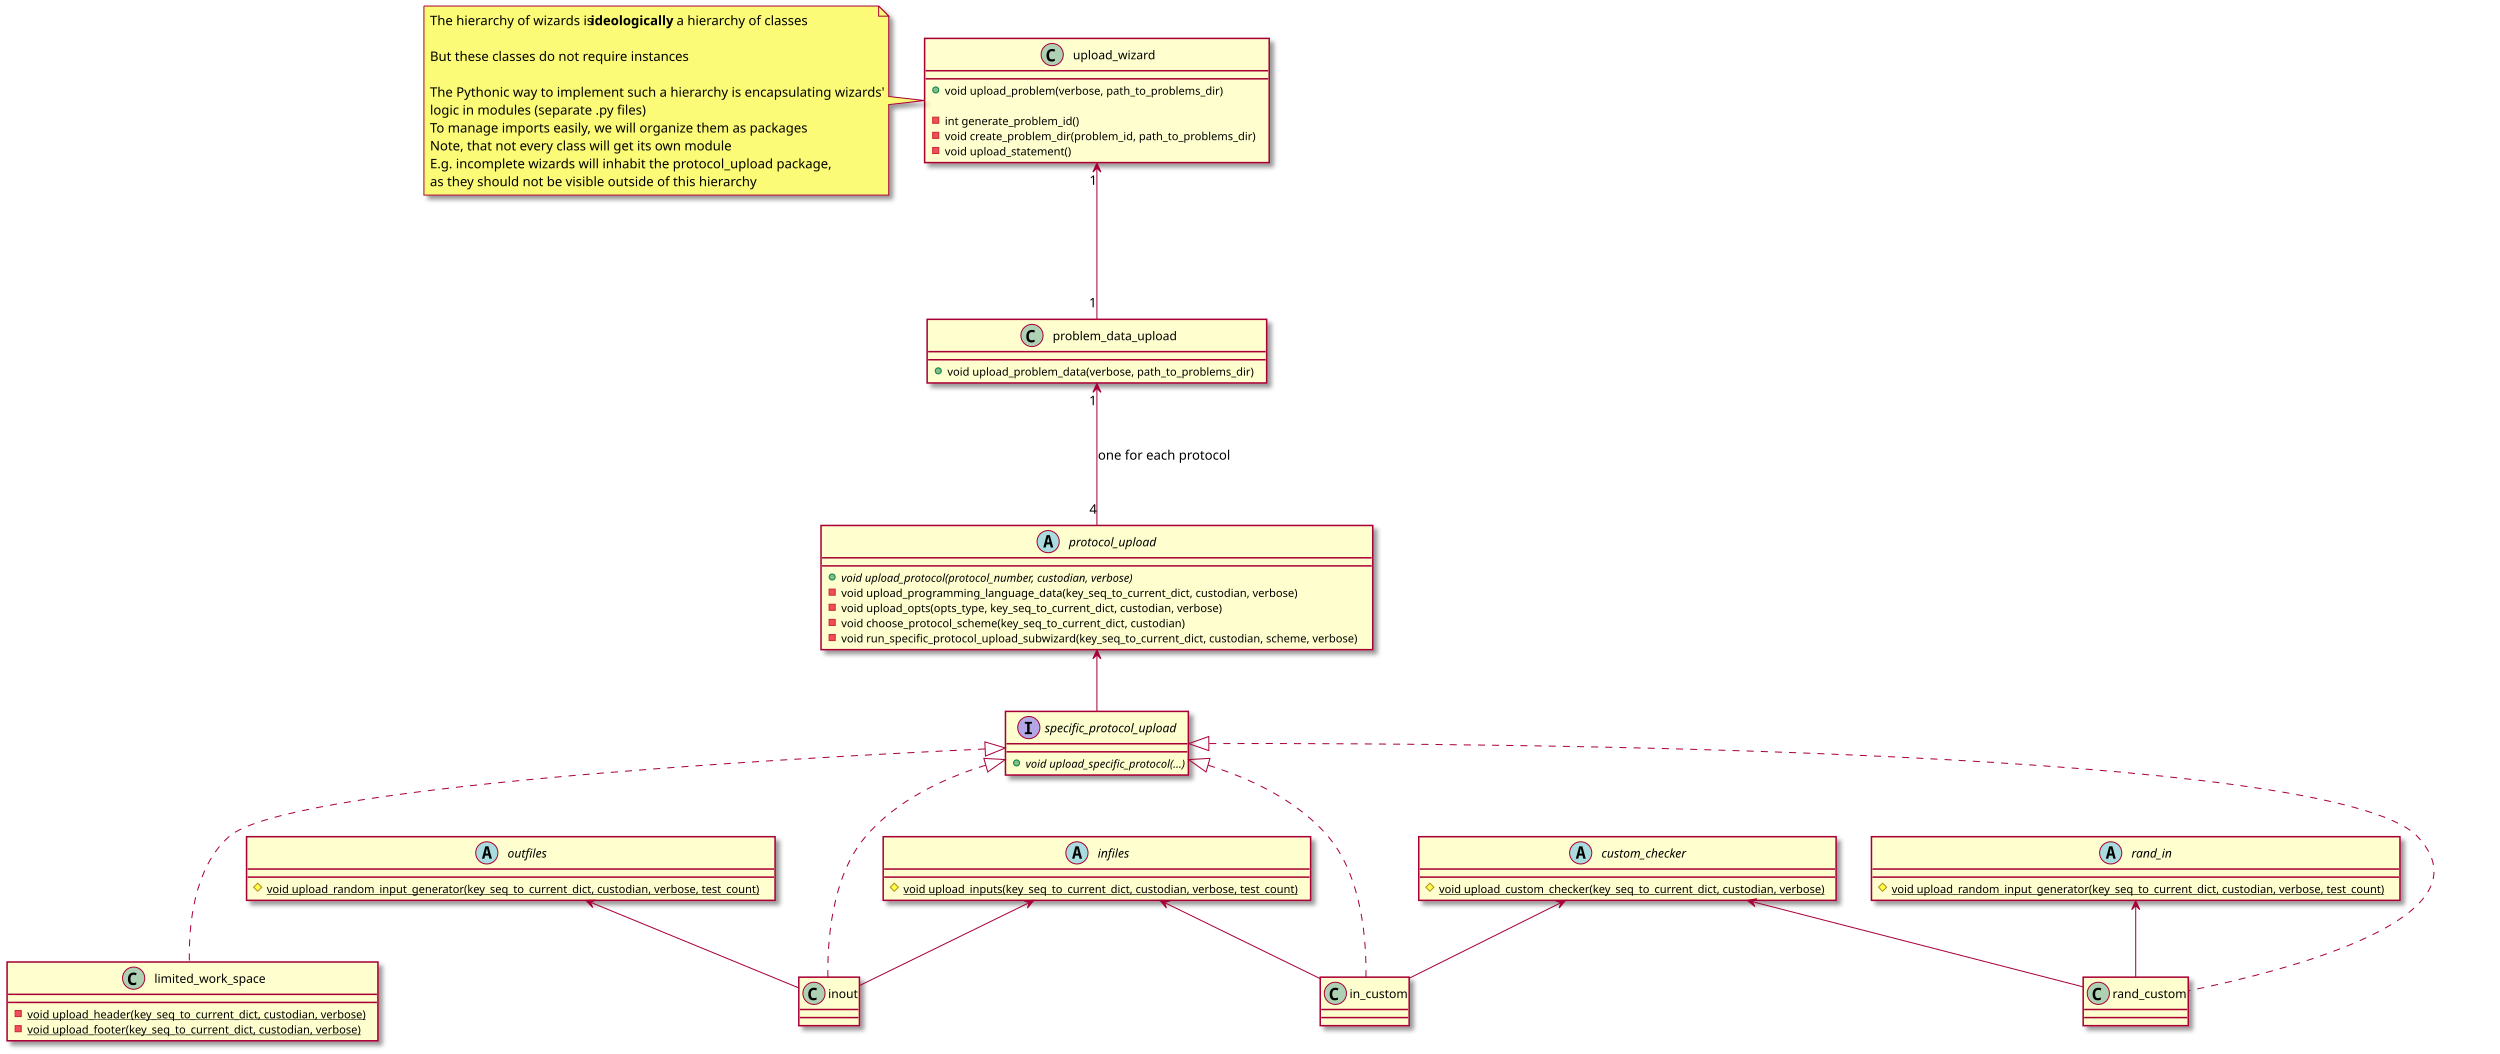
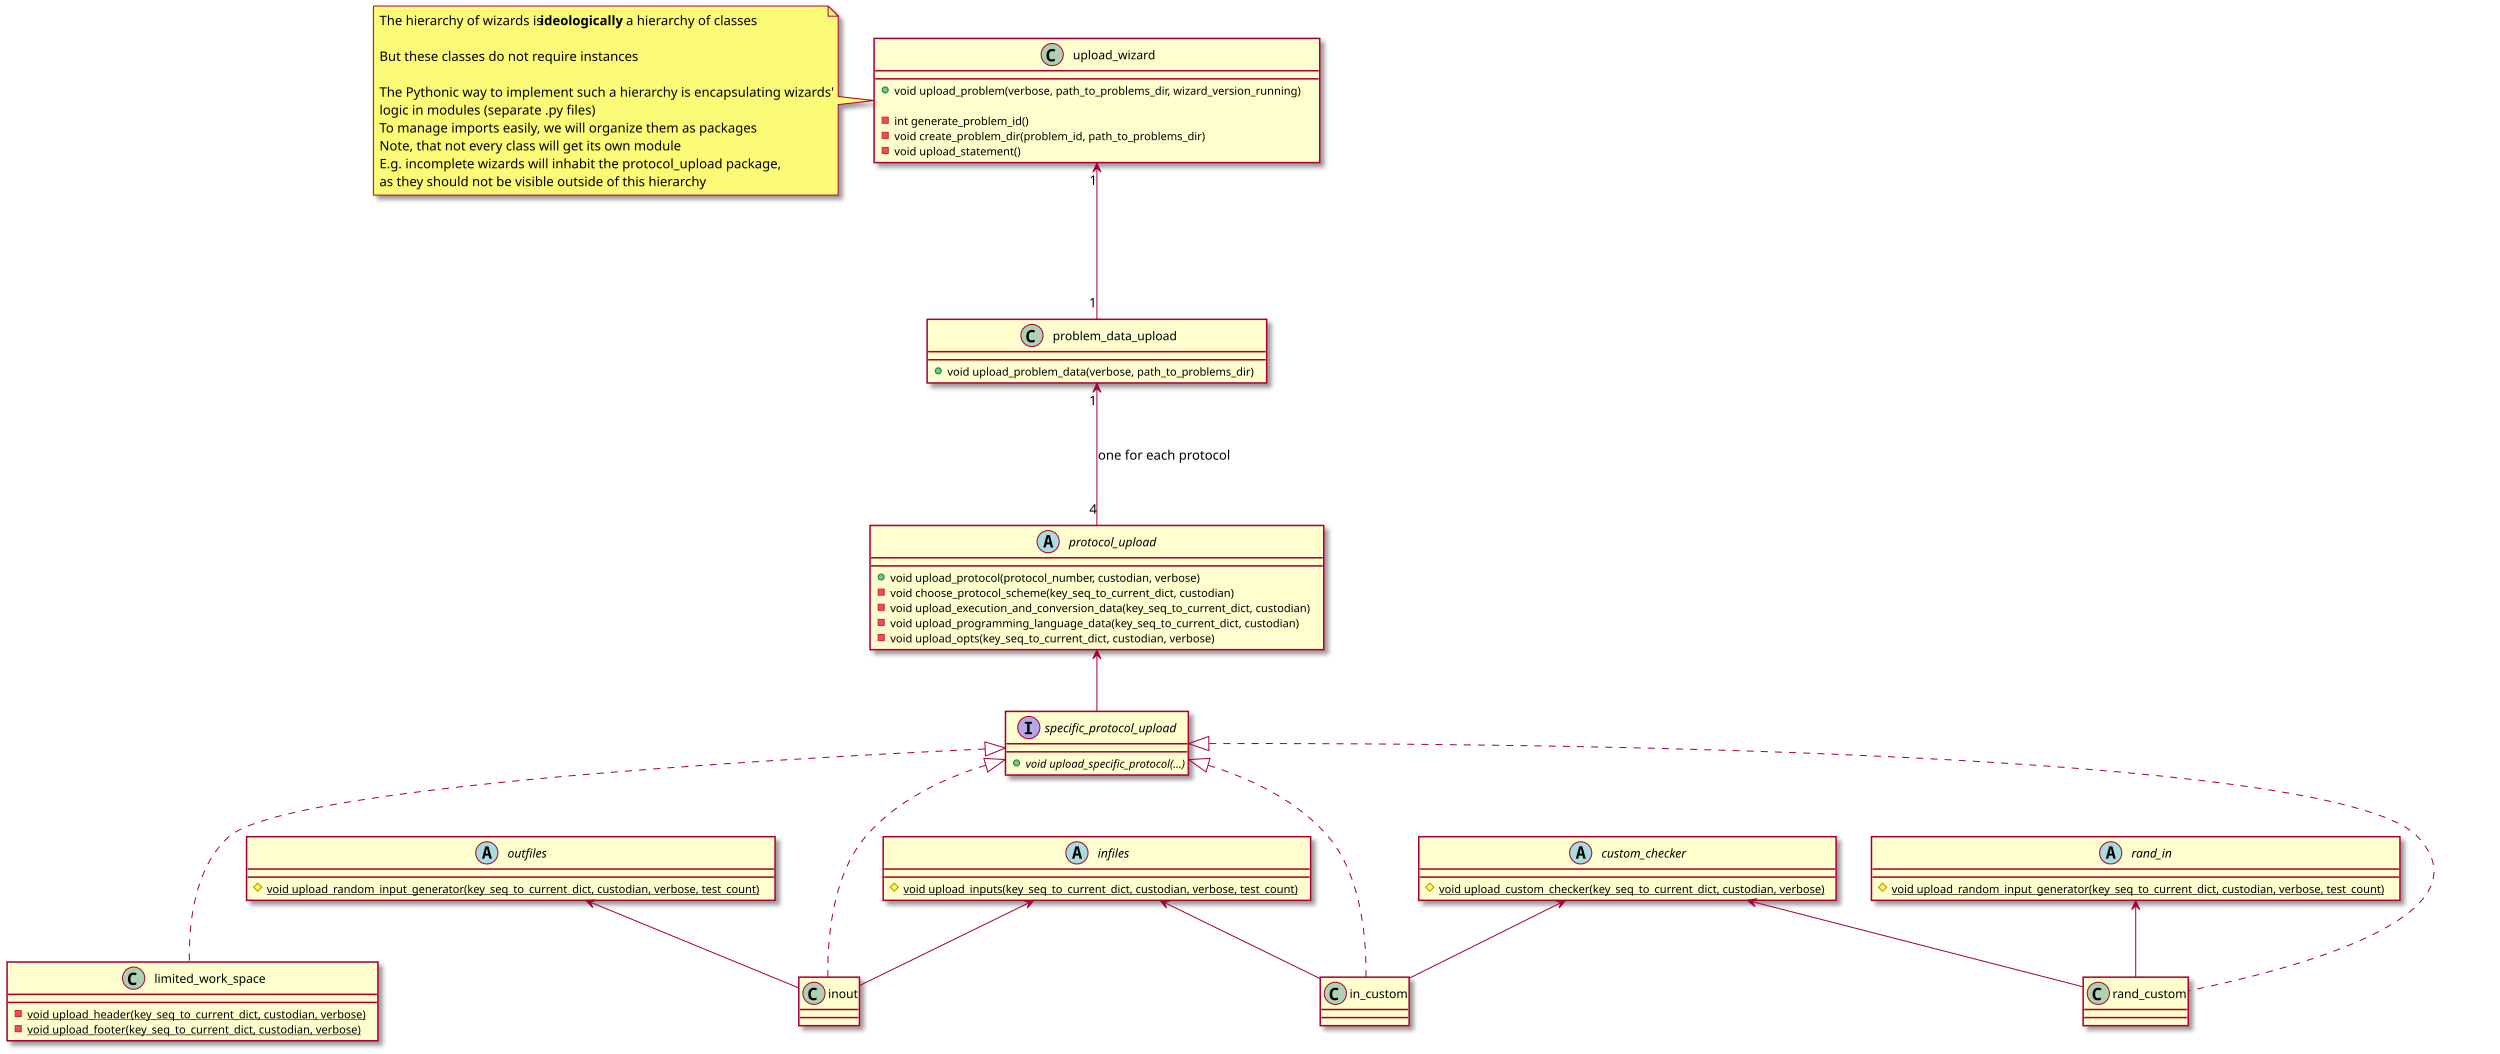
<svg xmlns="http://www.w3.org/2000/svg" contentScriptType="application/ecmascript" contentStyleType="text/css" height="1043px" preserveAspectRatio="none" style="width:2474px;height:1043px;background:#FFFFFF;" version="1.1" viewBox="0 0 2474 1043" width="2474px" zoomAndPan="magnify">
  <defs>
-     <filter height="300%" id="f1mqqskwyy4i4o" width="300%" x="-1" y="-1">
+     <filter height="300%" id="f1w6yy1nk8fv9r" width="300%" x="-1" y="-1">
      <feGaussianBlur result="blurOut" stdDeviation="2.0" />
      <feColorMatrix in="blurOut" result="blurOut2" type="matrix" values="0 0 0 0 0 0 0 0 0 0 0 0 0 0 0 0 0 0 .4 0" />
      <feOffset dx="4.0" dy="4.0" in="blurOut2" result="blurOut3" />
      <feBlend in="SourceGraphic" in2="blurOut3" mode="normal" />
    </filter>
  </defs>
  <g>
-     <rect codeLine="5" fill="#FEFECE" filter="url(#f1mqqskwyy4i4o)" height="122.909" id="upload_wizard" style="stroke:#A80036;stroke-width:1.5;" width="341" x="915" y="38" />
+     <rect codeLine="5" fill="#FEFECE" filter="url(#f1w6yy1nk8fv9r)" height="122.909" id="upload_wizard" style="stroke:#A80036;stroke-width:1.5;" width="441" x="865" y="38" />
    <ellipse cx="1041.25" cy="54" fill="#ADD1B2" rx="11" ry="11" style="stroke:#A80036;stroke-width:1.0;" />
    <path d="M1040.719,60.922 Q1038.969,60.922 1037.828,60.188 Q1036.703,59.438 1036.141,58.094 Q1035.594,56.734 1035.594,54.938 Q1035.594,52.906 1036.25,51.453 Q1036.906,50 1038.188,49.219 Q1039.469,48.438 1041.344,48.438 Q1042.234,48.438 1042.906,48.625 Q1043.578,48.797 1044.266,49.141 L1043.453,51.156 Q1042.828,50.844 1042.281,50.719 Q1041.75,50.594 1041.266,50.594 Q1040.094,50.594 1039.391,51.125 Q1038.688,51.656 1038.391,52.609 Q1038.094,53.562 1038.094,54.828 Q1038.094,56.844 1038.812,57.812 Q1039.531,58.766 1041.125,58.766 Q1041.719,58.766 1042.344,58.609 Q1042.969,58.453 1043.797,58.078 L1043.797,60.297 Q1043.062,60.609 1042.266,60.766 Q1041.484,60.922 1040.719,60.922 Z " fill="#000000" />
    <text fill="#000000" font-family="sans-serif" font-size="12" lengthAdjust="spacing" textLength="80" x="1061.75" y="58.656">upload_wizard</text>
-     <line style="stroke:#A80036;stroke-width:1.5;" x1="916" x2="1255" y1="70" y2="70" />
-     <line style="stroke:#A80036;stroke-width:1.5;" x1="916" x2="1255" y1="78" y2="78" />
-     <ellipse cx="926" cy="89" fill="#84BE84" rx="3" ry="3" style="stroke:#038048;stroke-width:1.0;" />
-     <text fill="#000000" font-family="sans-serif" font-size="11" lengthAdjust="spacing" textLength="282" x="935" y="93.759">void upload_problem(verbose, path_to_problems_dir)</text>
-     <text fill="#000000" font-family="sans-serif" font-size="11" lengthAdjust="spacing" textLength="0" x="938" y="108.741" />
-     <rect fill="#F24D5C" height="6" style="stroke:#C82930;stroke-width:1.0;" width="6" x="923" y="115.964" />
-     <text fill="#000000" font-family="sans-serif" font-size="11" lengthAdjust="spacing" textLength="135" x="935" y="123.723">int generate_problem_id()</text>
-     <rect fill="#F24D5C" height="6" style="stroke:#C82930;stroke-width:1.0;" width="6" x="923" y="130.946" />
-     <text fill="#000000" font-family="sans-serif" font-size="11" lengthAdjust="spacing" textLength="315" x="935" y="138.705">void create_problem_dir(problem_id, path_to_problems_dir)</text>
-     <rect fill="#F24D5C" height="6" style="stroke:#C82930;stroke-width:1.0;" width="6" x="923" y="145.928" />
-     <text fill="#000000" font-family="sans-serif" font-size="11" lengthAdjust="spacing" textLength="126" x="935" y="153.686">void upload_statement()</text>
-     <path d="M419.5,6 L419.5,193.06 A0,0 0 0 0 419.5,193.06 L879.5,193.06 A0,0 0 0 0 879.5,193.06 L879.5,103.5 L914.79,99.5 L879.5,95.5 L879.5,16 L869.5,6 L419.5,6 A0,0 0 0 0 419.5,6 " fill="#FBFB77" filter="url(#f1mqqskwyy4i4o)" style="stroke:#A80036;stroke-width:1.0;" />
-     <path d="M869.5,6 L869.5,16 L879.5,16 L869.5,6 " fill="#FBFB77" style="stroke:#A80036;stroke-width:1.0;" />
-     <text fill="#000000" font-family="sans-serif" font-size="13" lengthAdjust="spacing" textLength="156" x="425.5" y="24.897">The hierarchy of wizards is</text>
-     <text fill="#000000" font-family="sans-serif" font-size="13" font-weight="bold" lengthAdjust="spacing" textLength="82" x="584.5" y="24.897">ideologically</text>
-     <text fill="#000000" font-family="sans-serif" font-size="13" lengthAdjust="spacing" textLength="125" x="669.5" y="24.897">a hierarchy of classes</text>
-     <text fill="#000000" font-family="sans-serif" font-size="13" lengthAdjust="spacing" textLength="0" x="428.5" y="42.603" />
-     <text fill="#000000" font-family="sans-serif" font-size="13" lengthAdjust="spacing" textLength="249" x="425.5" y="60.309">But these classes do not require instances</text>
-     <text fill="#000000" font-family="sans-serif" font-size="13" lengthAdjust="spacing" textLength="0" x="428.5" y="78.015" />
-     <text fill="#000000" font-family="sans-serif" font-size="13" lengthAdjust="spacing" textLength="439" x="425.5" y="95.721">The Pythonic way to implement such a hierarchy is encapsulating wizards'</text>
-     <text fill="#000000" font-family="sans-serif" font-size="13" lengthAdjust="spacing" textLength="207" x="425.5" y="113.427">logic in modules (separate .py files)</text>
-     <text fill="#000000" font-family="sans-serif" font-size="13" lengthAdjust="spacing" textLength="363" x="425.5" y="131.133">To manage imports easily, we will organize them as packages</text>
-     <text fill="#000000" font-family="sans-serif" font-size="13" lengthAdjust="spacing" textLength="292" x="425.5" y="148.839">Note, that not every class will get its own module</text>
-     <text fill="#000000" font-family="sans-serif" font-size="13" lengthAdjust="spacing" textLength="387" x="425.5" y="166.545">E.g. incomplete wizards will inhabit the protocol_upload package,</text>
-     <text fill="#000000" font-family="sans-serif" font-size="13" lengthAdjust="spacing" textLength="316" x="425.5" y="184.251">as they should not be visible outside of this hierarchy</text>
-     <rect codeLine="26" fill="#FEFECE" filter="url(#f1mqqskwyy4i4o)" height="62.982" id="problem_data_upload" style="stroke:#A80036;stroke-width:1.5;" width="336" x="917.5" y="316" />
+     <line style="stroke:#A80036;stroke-width:1.5;" x1="866" x2="1305" y1="70" y2="70" />
+     <line style="stroke:#A80036;stroke-width:1.5;" x1="866" x2="1305" y1="78" y2="78" />
+     <ellipse cx="876" cy="89" fill="#84BE84" rx="3" ry="3" style="stroke:#038048;stroke-width:1.0;" />
+     <text fill="#000000" font-family="sans-serif" font-size="11" lengthAdjust="spacing" textLength="415" x="885" y="93.759">void upload_problem(verbose, path_to_problems_dir, wizard_version_running)</text>
+     <text fill="#000000" font-family="sans-serif" font-size="11" lengthAdjust="spacing" textLength="0" x="888" y="108.741" />
+     <rect fill="#F24D5C" height="6" style="stroke:#C82930;stroke-width:1.0;" width="6" x="873" y="115.964" />
+     <text fill="#000000" font-family="sans-serif" font-size="11" lengthAdjust="spacing" textLength="135" x="885" y="123.723">int generate_problem_id()</text>
+     <rect fill="#F24D5C" height="6" style="stroke:#C82930;stroke-width:1.0;" width="6" x="873" y="130.946" />
+     <text fill="#000000" font-family="sans-serif" font-size="11" lengthAdjust="spacing" textLength="315" x="885" y="138.705">void create_problem_dir(problem_id, path_to_problems_dir)</text>
+     <rect fill="#F24D5C" height="6" style="stroke:#C82930;stroke-width:1.0;" width="6" x="873" y="145.928" />
+     <text fill="#000000" font-family="sans-serif" font-size="11" lengthAdjust="spacing" textLength="126" x="885" y="153.686">void upload_statement()</text>
+     <path d="M369.5,6 L369.5,193.06 A0,0 0 0 0 369.5,193.06 L829.5,193.06 A0,0 0 0 0 829.5,193.06 L829.5,103.5 L864.66,99.5 L829.5,95.5 L829.5,16 L819.5,6 L369.5,6 A0,0 0 0 0 369.5,6 " fill="#FBFB77" filter="url(#f1w6yy1nk8fv9r)" style="stroke:#A80036;stroke-width:1.0;" />
+     <path d="M819.5,6 L819.5,16 L829.5,16 L819.5,6 " fill="#FBFB77" style="stroke:#A80036;stroke-width:1.0;" />
+     <text fill="#000000" font-family="sans-serif" font-size="13" lengthAdjust="spacing" textLength="156" x="375.5" y="24.897">The hierarchy of wizards is</text>
+     <text fill="#000000" font-family="sans-serif" font-size="13" font-weight="bold" lengthAdjust="spacing" textLength="82" x="534.5" y="24.897">ideologically</text>
+     <text fill="#000000" font-family="sans-serif" font-size="13" lengthAdjust="spacing" textLength="125" x="619.5" y="24.897">a hierarchy of classes</text>
+     <text fill="#000000" font-family="sans-serif" font-size="13" lengthAdjust="spacing" textLength="0" x="378.5" y="42.603" />
+     <text fill="#000000" font-family="sans-serif" font-size="13" lengthAdjust="spacing" textLength="249" x="375.5" y="60.309">But these classes do not require instances</text>
+     <text fill="#000000" font-family="sans-serif" font-size="13" lengthAdjust="spacing" textLength="0" x="378.5" y="78.015" />
+     <text fill="#000000" font-family="sans-serif" font-size="13" lengthAdjust="spacing" textLength="439" x="375.5" y="95.721">The Pythonic way to implement such a hierarchy is encapsulating wizards'</text>
+     <text fill="#000000" font-family="sans-serif" font-size="13" lengthAdjust="spacing" textLength="207" x="375.5" y="113.427">logic in modules (separate .py files)</text>
+     <text fill="#000000" font-family="sans-serif" font-size="13" lengthAdjust="spacing" textLength="363" x="375.5" y="131.133">To manage imports easily, we will organize them as packages</text>
+     <text fill="#000000" font-family="sans-serif" font-size="13" lengthAdjust="spacing" textLength="292" x="375.5" y="148.839">Note, that not every class will get its own module</text>
+     <text fill="#000000" font-family="sans-serif" font-size="13" lengthAdjust="spacing" textLength="387" x="375.5" y="166.545">E.g. incomplete wizards will inhabit the protocol_upload package,</text>
+     <text fill="#000000" font-family="sans-serif" font-size="13" lengthAdjust="spacing" textLength="316" x="375.5" y="184.251">as they should not be visible outside of this hierarchy</text>
+     <rect codeLine="26" fill="#FEFECE" filter="url(#f1w6yy1nk8fv9r)" height="62.982" id="problem_data_upload" style="stroke:#A80036;stroke-width:1.5;" width="336" x="917.5" y="316" />
    <ellipse cx="1021.25" cy="332" fill="#ADD1B2" rx="11" ry="11" style="stroke:#A80036;stroke-width:1.0;" />
    <path d="M1020.719,338.922 Q1018.969,338.922 1017.828,338.188 Q1016.703,337.438 1016.141,336.094 Q1015.594,334.734 1015.594,332.938 Q1015.594,330.906 1016.25,329.453 Q1016.906,328 1018.188,327.219 Q1019.469,326.438 1021.344,326.438 Q1022.234,326.438 1022.906,326.625 Q1023.578,326.797 1024.266,327.141 L1023.453,329.156 Q1022.828,328.844 1022.281,328.719 Q1021.75,328.594 1021.266,328.594 Q1020.094,328.594 1019.391,329.125 Q1018.688,329.656 1018.391,330.609 Q1018.094,331.562 1018.094,332.828 Q1018.094,334.844 1018.812,335.812 Q1019.531,336.766 1021.125,336.766 Q1021.719,336.766 1022.344,336.609 Q1022.969,336.453 1023.797,336.078 L1023.797,338.297 Q1023.062,338.609 1022.266,338.766 Q1021.484,338.922 1020.719,338.922 Z " fill="#000000" />
    <text fill="#000000" font-family="sans-serif" font-size="12" lengthAdjust="spacing" textLength="120" x="1041.75" y="336.656">problem_data_upload</text>
    <line style="stroke:#A80036;stroke-width:1.5;" x1="918.5" x2="1252.5" y1="348" y2="348" />
    <line style="stroke:#A80036;stroke-width:1.5;" x1="918.5" x2="1252.5" y1="356" y2="356" />
    <ellipse cx="928.5" cy="367" fill="#84BE84" rx="3" ry="3" style="stroke:#038048;stroke-width:1.0;" />
    <text fill="#000000" font-family="sans-serif" font-size="11" lengthAdjust="spacing" textLength="310" x="937.5" y="371.759">void upload_problem_data(verbose, path_to_problems_dir)</text>
-     <rect codeLine="33" fill="#FEFECE" filter="url(#f1mqqskwyy4i4o)" height="122.909" id="protocol_upload" style="stroke:#A80036;stroke-width:1.5;" width="546" x="812.5" y="520" />
+     <rect codeLine="33" fill="#FEFECE" filter="url(#f1w6yy1nk8fv9r)" height="122.909" id="protocol_upload" style="stroke:#A80036;stroke-width:1.5;" width="449" x="861" y="520" />
    <ellipse cx="1037.25" cy="536" fill="#A9DCDF" rx="11" ry="11" style="stroke:#A80036;stroke-width:1.0;" />
    <path d="M1032.422,541.75 L1035.766,529.562 L1038.906,529.562 L1042.281,541.75 L1039.812,541.75 L1039.078,538.734 L1035.562,538.734 L1034.812,541.75 L1032.422,541.75 Z M1036.828,533.703 L1036.078,536.703 L1038.594,536.703 L1037.875,533.703 Q1037.734,533.125 1037.609,532.578 Q1037.484,532.016 1037.344,531.438 Q1037.234,532.016 1037.094,532.578 Q1036.953,533.125 1036.828,533.703 Z " fill="#000000" />
    <text fill="#000000" font-family="sans-serif" font-size="12" font-style="italic" lengthAdjust="spacing" textLength="88" x="1057.75" y="540.656">protocol_upload</text>
-     <line style="stroke:#A80036;stroke-width:1.5;" x1="813.5" x2="1357.5" y1="552" y2="552" />
-     <line style="stroke:#A80036;stroke-width:1.5;" x1="813.5" x2="1357.5" y1="560" y2="560" />
-     <ellipse cx="823.5" cy="571" fill="#84BE84" rx="3" ry="3" style="stroke:#038048;stroke-width:1.0;" />
-     <text fill="#000000" font-family="sans-serif" font-size="11" font-style="italic" lengthAdjust="spacing" textLength="282" x="832.5" y="575.759">void upload_protocol(protocol_number, custodian, verbose)</text>
-     <rect fill="#F24D5C" height="6" style="stroke:#C82930;stroke-width:1.0;" width="6" x="820.5" y="582.982" />
-     <text fill="#000000" font-family="sans-serif" font-size="11" lengthAdjust="spacing" textLength="460" x="832.5" y="590.741">void upload_programming_language_data(key_seq_to_current_dict, custodian, verbose)</text>
-     <rect fill="#F24D5C" height="6" style="stroke:#C82930;stroke-width:1.0;" width="6" x="820.5" y="597.964" />
-     <text fill="#000000" font-family="sans-serif" font-size="11" lengthAdjust="spacing" textLength="384" x="832.5" y="605.723">void upload_opts(opts_type, key_seq_to_current_dict, custodian, verbose)</text>
-     <rect fill="#F24D5C" height="6" style="stroke:#C82930;stroke-width:1.0;" width="6" x="820.5" y="612.946" />
-     <text fill="#000000" font-family="sans-serif" font-size="11" lengthAdjust="spacing" textLength="345" x="832.5" y="620.705">void choose_protocol_scheme(key_seq_to_current_dict, custodian)</text>
-     <rect fill="#F24D5C" height="6" style="stroke:#C82930;stroke-width:1.0;" width="6" x="820.5" y="627.928" />
-     <text fill="#000000" font-family="sans-serif" font-size="11" lengthAdjust="spacing" textLength="520" x="832.5" y="635.687">void run_specific_protocol_upload_subwizard(key_seq_to_current_dict, custodian, scheme, verbose)</text>
-     <rect codeLine="44" fill="#FEFECE" filter="url(#f1mqqskwyy4i4o)" height="62.982" id="infiles" style="stroke:#A80036;stroke-width:1.5;" width="423" x="874" y="828" />
+     <line style="stroke:#A80036;stroke-width:1.5;" x1="862" x2="1309" y1="552" y2="552" />
+     <line style="stroke:#A80036;stroke-width:1.5;" x1="862" x2="1309" y1="560" y2="560" />
+     <ellipse cx="872" cy="571" fill="#84BE84" rx="3" ry="3" style="stroke:#038048;stroke-width:1.0;" />
+     <text fill="#000000" font-family="sans-serif" font-size="11" lengthAdjust="spacing" textLength="316" x="881" y="575.759">void upload_protocol(protocol_number, custodian, verbose)</text>
+     <rect fill="#F24D5C" height="6" style="stroke:#C82930;stroke-width:1.0;" width="6" x="869" y="582.982" />
+     <text fill="#000000" font-family="sans-serif" font-size="11" lengthAdjust="spacing" textLength="345" x="881" y="590.741">void choose_protocol_scheme(key_seq_to_current_dict, custodian)</text>
+     <rect fill="#F24D5C" height="6" style="stroke:#C82930;stroke-width:1.0;" width="6" x="869" y="597.964" />
+     <text fill="#000000" font-family="sans-serif" font-size="11" lengthAdjust="spacing" textLength="423" x="881" y="605.723">void upload_execution_and_conversion_data(key_seq_to_current_dict, custodian)</text>
+     <rect fill="#F24D5C" height="6" style="stroke:#C82930;stroke-width:1.0;" width="6" x="869" y="612.946" />
+     <text fill="#000000" font-family="sans-serif" font-size="11" lengthAdjust="spacing" textLength="412" x="881" y="620.705">void upload_programming_language_data(key_seq_to_current_dict, custodian)</text>
+     <rect fill="#F24D5C" height="6" style="stroke:#C82930;stroke-width:1.0;" width="6" x="869" y="627.928" />
+     <text fill="#000000" font-family="sans-serif" font-size="11" lengthAdjust="spacing" textLength="327" x="881" y="635.687">void upload_opts(key_seq_to_current_dict, custodian, verbose)</text>
+     <rect codeLine="44" fill="#FEFECE" filter="url(#f1w6yy1nk8fv9r)" height="62.982" id="infiles" style="stroke:#A80036;stroke-width:1.5;" width="423" x="874" y="828" />
    <ellipse cx="1065.75" cy="844" fill="#A9DCDF" rx="11" ry="11" style="stroke:#A80036;stroke-width:1.0;" />
    <path d="M1060.922,849.75 L1064.266,837.562 L1067.406,837.562 L1070.781,849.75 L1068.312,849.75 L1067.578,846.734 L1064.062,846.734 L1063.312,849.75 L1060.922,849.75 Z M1065.328,841.703 L1064.578,844.703 L1067.094,844.703 L1066.375,841.703 Q1066.234,841.125 1066.109,840.578 Q1065.984,840.016 1065.844,839.438 Q1065.734,840.016 1065.594,840.578 Q1065.453,841.125 1065.328,841.703 Z " fill="#000000" />
    <text fill="#000000" font-family="sans-serif" font-size="12" font-style="italic" lengthAdjust="spacing" textLength="31" x="1086.25" y="848.656">infiles</text>
    <line style="stroke:#A80036;stroke-width:1.5;" x1="875" x2="1296" y1="860" y2="860" />
    <line style="stroke:#A80036;stroke-width:1.5;" x1="875" x2="1296" y1="868" y2="868" />
    <polygon fill="#FFFF44" points="885,874,889,878,885,882,881,878" style="stroke:#B38D22;stroke-width:1.0;" />
    <text fill="#000000" font-family="sans-serif" font-size="11" lengthAdjust="spacing" text-decoration="underline" textLength="397" x="894" y="883.759">void upload_inputs(key_seq_to_current_dict, custodian, verbose, test_count)</text>
-     <rect codeLine="48" fill="#FEFECE" filter="url(#f1mqqskwyy4i4o)" height="62.982" id="outfiles" style="stroke:#A80036;stroke-width:1.5;" width="523" x="244" y="828" />
+     <rect codeLine="48" fill="#FEFECE" filter="url(#f1w6yy1nk8fv9r)" height="62.982" id="outfiles" style="stroke:#A80036;stroke-width:1.5;" width="523" x="244" y="828" />
    <ellipse cx="481.75" cy="844" fill="#A9DCDF" rx="11" ry="11" style="stroke:#A80036;stroke-width:1.0;" />
    <path d="M476.922,849.75 L480.266,837.562 L483.406,837.562 L486.781,849.75 L484.312,849.75 L483.578,846.734 L480.062,846.734 L479.312,849.75 L476.922,849.75 Z M481.328,841.703 L480.578,844.703 L483.094,844.703 L482.375,841.703 Q482.234,841.125 482.109,840.578 Q481.984,840.016 481.844,839.438 Q481.734,840.016 481.594,840.578 Q481.453,841.125 481.328,841.703 Z " fill="#000000" />
    <text fill="#000000" font-family="sans-serif" font-size="12" font-style="italic" lengthAdjust="spacing" textLength="39" x="502.25" y="848.656">outfiles</text>
    <line style="stroke:#A80036;stroke-width:1.5;" x1="245" x2="766" y1="860" y2="860" />
    <line style="stroke:#A80036;stroke-width:1.5;" x1="245" x2="766" y1="868" y2="868" />
    <polygon fill="#FFFF44" points="255,874,259,878,255,882,251,878" style="stroke:#B38D22;stroke-width:1.0;" />
    <text fill="#000000" font-family="sans-serif" font-size="11" lengthAdjust="spacing" text-decoration="underline" textLength="497" x="264" y="883.759">void upload_random_input_generator(key_seq_to_current_dict, custodian, verbose, test_count)</text>
-     <rect codeLine="52" fill="#FEFECE" filter="url(#f1mqqskwyy4i4o)" height="62.982" id="custom_checker" style="stroke:#A80036;stroke-width:1.5;" width="413" x="1404" y="828" />
+     <rect codeLine="52" fill="#FEFECE" filter="url(#f1w6yy1nk8fv9r)" height="62.982" id="custom_checker" style="stroke:#A80036;stroke-width:1.5;" width="413" x="1404" y="828" />
    <ellipse cx="1564.25" cy="844" fill="#A9DCDF" rx="11" ry="11" style="stroke:#A80036;stroke-width:1.0;" />
    <path d="M1559.422,849.75 L1562.766,837.562 L1565.906,837.562 L1569.281,849.75 L1566.812,849.75 L1566.078,846.734 L1562.562,846.734 L1561.812,849.75 L1559.422,849.75 Z M1563.828,841.703 L1563.078,844.703 L1565.594,844.703 L1564.875,841.703 Q1564.734,841.125 1564.609,840.578 Q1564.484,840.016 1564.344,839.438 Q1564.234,840.016 1564.094,840.578 Q1563.953,841.125 1563.828,841.703 Z " fill="#000000" />
    <text fill="#000000" font-family="sans-serif" font-size="12" font-style="italic" lengthAdjust="spacing" textLength="84" x="1584.75" y="848.656">custom_checker</text>
    <line style="stroke:#A80036;stroke-width:1.5;" x1="1405" x2="1816" y1="860" y2="860" />
    <line style="stroke:#A80036;stroke-width:1.5;" x1="1405" x2="1816" y1="868" y2="868" />
    <polygon fill="#FFFF44" points="1415,874,1419,878,1415,882,1411,878" style="stroke:#B38D22;stroke-width:1.0;" />
    <text fill="#000000" font-family="sans-serif" font-size="11" lengthAdjust="spacing" text-decoration="underline" textLength="387" x="1424" y="883.759">void upload_custom_checker(key_seq_to_current_dict, custodian, verbose)</text>
-     <rect codeLine="56" fill="#FEFECE" filter="url(#f1mqqskwyy4i4o)" height="62.982" id="rand_in" style="stroke:#A80036;stroke-width:1.5;" width="523" x="1852" y="828" />
+     <rect codeLine="56" fill="#FEFECE" filter="url(#f1w6yy1nk8fv9r)" height="62.982" id="rand_in" style="stroke:#A80036;stroke-width:1.5;" width="523" x="1852" y="828" />
    <ellipse cx="2088.75" cy="844" fill="#A9DCDF" rx="11" ry="11" style="stroke:#A80036;stroke-width:1.0;" />
    <path d="M2083.922,849.75 L2087.266,837.562 L2090.406,837.562 L2093.781,849.75 L2091.312,849.75 L2090.578,846.734 L2087.062,846.734 L2086.312,849.75 L2083.922,849.75 Z M2088.328,841.703 L2087.578,844.703 L2090.094,844.703 L2089.375,841.703 Q2089.234,841.125 2089.109,840.578 Q2088.984,840.016 2088.844,839.438 Q2088.734,840.016 2088.594,840.578 Q2088.453,841.125 2088.328,841.703 Z " fill="#000000" />
    <text fill="#000000" font-family="sans-serif" font-size="12" font-style="italic" lengthAdjust="spacing" textLength="41" x="2109.25" y="848.656">rand_in</text>
    <line style="stroke:#A80036;stroke-width:1.5;" x1="1853" x2="2374" y1="860" y2="860" />
    <line style="stroke:#A80036;stroke-width:1.5;" x1="1853" x2="2374" y1="868" y2="868" />
    <polygon fill="#FFFF44" points="1863,874,1867,878,1863,882,1859,878" style="stroke:#B38D22;stroke-width:1.0;" />
    <text fill="#000000" font-family="sans-serif" font-size="11" lengthAdjust="spacing" text-decoration="underline" textLength="497" x="1872" y="883.759">void upload_random_input_generator(key_seq_to_current_dict, custodian, verbose, test_count)</text>
-     <rect codeLine="63" fill="#FEFECE" filter="url(#f1mqqskwyy4i4o)" height="62.982" id="specific_protocol_upload" style="stroke:#A80036;stroke-width:1.5;" width="181" x="995" y="704" />
+     <rect codeLine="63" fill="#FEFECE" filter="url(#f1w6yy1nk8fv9r)" height="62.982" id="specific_protocol_upload" style="stroke:#A80036;stroke-width:1.5;" width="181" x="995" y="704" />
    <ellipse cx="1018.1" cy="720" fill="#B4A7E5" rx="11" ry="11" style="stroke:#A80036;stroke-width:1.0;" />
    <path d="M1014.131,726.5 L1014.131,724.797 L1016.491,724.531 L1016.491,716.328 L1014.131,716.062 L1014.131,714.359 L1021.272,714.359 L1021.272,716.062 L1018.85,716.328 L1018.85,724.531 L1021.272,724.797 L1021.272,726.5 L1014.131,726.5 Z " fill="#000000" />
    <text fill="#000000" font-family="sans-serif" font-size="12" font-style="italic" lengthAdjust="spacing" textLength="131" x="1033.9" y="724.656">specific_protocol_upload</text>
    <line style="stroke:#A80036;stroke-width:1.5;" x1="996" x2="1175" y1="736" y2="736" />
    <line style="stroke:#A80036;stroke-width:1.5;" x1="996" x2="1175" y1="744" y2="744" />
    <ellipse cx="1006" cy="755" fill="#84BE84" rx="3" ry="3" style="stroke:#038048;stroke-width:1.0;" />
    <text fill="#000000" font-family="sans-serif" font-size="11" font-style="italic" lengthAdjust="spacing" textLength="155" x="1015" y="759.759">void upload_specific_protocol(...)</text>
-     <rect codeLine="68" fill="#FEFECE" filter="url(#f1mqqskwyy4i4o)" height="48" id="inout" style="stroke:#A80036;stroke-width:1.5;" width="60" x="790.5" y="967" />
+     <rect codeLine="68" fill="#FEFECE" filter="url(#f1w6yy1nk8fv9r)" height="48" id="inout" style="stroke:#A80036;stroke-width:1.5;" width="60" x="790.5" y="967" />
    <ellipse cx="805.5" cy="983" fill="#ADD1B2" rx="11" ry="11" style="stroke:#A80036;stroke-width:1.0;" />
    <path d="M804.969,989.922 Q803.219,989.922 802.078,989.188 Q800.953,988.438 800.391,987.094 Q799.844,985.734 799.844,983.938 Q799.844,981.906 800.5,980.453 Q801.156,979 802.438,978.219 Q803.719,977.438 805.594,977.438 Q806.484,977.438 807.156,977.625 Q807.828,977.797 808.516,978.141 L807.703,980.156 Q807.078,979.844 806.531,979.719 Q806,979.594 805.516,979.594 Q804.344,979.594 803.641,980.125 Q802.938,980.656 802.641,981.609 Q802.344,982.562 802.344,983.828 Q802.344,985.844 803.062,986.812 Q803.781,987.766 805.375,987.766 Q805.969,987.766 806.594,987.609 Q807.219,987.453 808.047,987.078 L808.047,989.297 Q807.312,989.609 806.516,989.766 Q805.734,989.922 804.969,989.922 Z " fill="#000000" />
    <text fill="#000000" font-family="sans-serif" font-size="12" lengthAdjust="spacing" textLength="28" x="819.5" y="987.656">inout</text>
    <line style="stroke:#A80036;stroke-width:1.5;" x1="791.5" x2="849.5" y1="999" y2="999" />
    <line style="stroke:#A80036;stroke-width:1.5;" x1="791.5" x2="849.5" y1="1007" y2="1007" />
-     <rect codeLine="73" fill="#FEFECE" filter="url(#f1mqqskwyy4i4o)" height="48" id="in_custom" style="stroke:#A80036;stroke-width:1.5;" width="88" x="1306.5" y="967" />
+     <rect codeLine="73" fill="#FEFECE" filter="url(#f1w6yy1nk8fv9r)" height="48" id="in_custom" style="stroke:#A80036;stroke-width:1.5;" width="88" x="1306.5" y="967" />
    <ellipse cx="1321.5" cy="983" fill="#ADD1B2" rx="11" ry="11" style="stroke:#A80036;stroke-width:1.0;" />
    <path d="M1320.969,989.922 Q1319.219,989.922 1318.078,989.188 Q1316.953,988.438 1316.391,987.094 Q1315.844,985.734 1315.844,983.938 Q1315.844,981.906 1316.5,980.453 Q1317.156,979 1318.438,978.219 Q1319.719,977.438 1321.594,977.438 Q1322.484,977.438 1323.156,977.625 Q1323.828,977.797 1324.516,978.141 L1323.703,980.156 Q1323.078,979.844 1322.531,979.719 Q1322,979.594 1321.516,979.594 Q1320.344,979.594 1319.641,980.125 Q1318.938,980.656 1318.641,981.609 Q1318.344,982.562 1318.344,983.828 Q1318.344,985.844 1319.062,986.812 Q1319.781,987.766 1321.375,987.766 Q1321.969,987.766 1322.594,987.609 Q1323.219,987.453 1324.047,987.078 L1324.047,989.297 Q1323.312,989.609 1322.516,989.766 Q1321.734,989.922 1320.969,989.922 Z " fill="#000000" />
    <text fill="#000000" font-family="sans-serif" font-size="12" lengthAdjust="spacing" textLength="56" x="1335.5" y="987.656">in_custom</text>
    <line style="stroke:#A80036;stroke-width:1.5;" x1="1307.5" x2="1393.5" y1="999" y2="999" />
    <line style="stroke:#A80036;stroke-width:1.5;" x1="1307.5" x2="1393.5" y1="1007" y2="1007" />
-     <rect codeLine="78" fill="#FEFECE" filter="url(#f1mqqskwyy4i4o)" height="48" id="rand_custom" style="stroke:#A80036;stroke-width:1.5;" width="104" x="2061.5" y="967" />
+     <rect codeLine="78" fill="#FEFECE" filter="url(#f1w6yy1nk8fv9r)" height="48" id="rand_custom" style="stroke:#A80036;stroke-width:1.5;" width="104" x="2061.5" y="967" />
    <ellipse cx="2076.5" cy="983" fill="#ADD1B2" rx="11" ry="11" style="stroke:#A80036;stroke-width:1.0;" />
    <path d="M2075.969,989.922 Q2074.219,989.922 2073.078,989.188 Q2071.953,988.438 2071.391,987.094 Q2070.844,985.734 2070.844,983.938 Q2070.844,981.906 2071.5,980.453 Q2072.156,979 2073.438,978.219 Q2074.719,977.438 2076.594,977.438 Q2077.484,977.438 2078.156,977.625 Q2078.828,977.797 2079.516,978.141 L2078.703,980.156 Q2078.078,979.844 2077.531,979.719 Q2077,979.594 2076.516,979.594 Q2075.344,979.594 2074.641,980.125 Q2073.938,980.656 2073.641,981.609 Q2073.344,982.562 2073.344,983.828 Q2073.344,985.844 2074.062,986.812 Q2074.781,987.766 2076.375,987.766 Q2076.969,987.766 2077.594,987.609 Q2078.219,987.453 2079.047,987.078 L2079.047,989.297 Q2078.312,989.609 2077.516,989.766 Q2076.734,989.922 2075.969,989.922 Z " fill="#000000" />
    <text fill="#000000" font-family="sans-serif" font-size="12" lengthAdjust="spacing" textLength="72" x="2090.5" y="987.656">rand_custom</text>
    <line style="stroke:#A80036;stroke-width:1.5;" x1="2062.5" x2="2164.5" y1="999" y2="999" />
    <line style="stroke:#A80036;stroke-width:1.5;" x1="2062.5" x2="2164.5" y1="1007" y2="1007" />
-     <rect codeLine="83" fill="#FEFECE" filter="url(#f1mqqskwyy4i4o)" height="77.964" id="limited_work_space" style="stroke:#A80036;stroke-width:1.5;" width="367" x="7" y="952" />
+     <rect codeLine="83" fill="#FEFECE" filter="url(#f1w6yy1nk8fv9r)" height="77.964" id="limited_work_space" style="stroke:#A80036;stroke-width:1.5;" width="367" x="7" y="952" />
    <ellipse cx="132.25" cy="968" fill="#ADD1B2" rx="11" ry="11" style="stroke:#A80036;stroke-width:1.0;" />
    <path d="M131.719,974.922 Q129.969,974.922 128.828,974.188 Q127.703,973.438 127.141,972.094 Q126.594,970.734 126.594,968.938 Q126.594,966.906 127.25,965.453 Q127.906,964 129.188,963.219 Q130.469,962.438 132.344,962.438 Q133.234,962.438 133.906,962.625 Q134.578,962.797 135.266,963.141 L134.453,965.156 Q133.828,964.844 133.281,964.719 Q132.75,964.594 132.266,964.594 Q131.094,964.594 130.391,965.125 Q129.688,965.656 129.391,966.609 Q129.094,967.562 129.094,968.828 Q129.094,970.844 129.812,971.812 Q130.531,972.766 132.125,972.766 Q132.719,972.766 133.344,972.609 Q133.969,972.453 134.797,972.078 L134.797,974.297 Q134.062,974.609 133.266,974.766 Q132.484,974.922 131.719,974.922 Z " fill="#000000" />
    <text fill="#000000" font-family="sans-serif" font-size="12" lengthAdjust="spacing" textLength="108" x="152.75" y="972.656">limited_work_space</text>
    <line style="stroke:#A80036;stroke-width:1.5;" x1="8" x2="373" y1="984" y2="984" />
    <line style="stroke:#A80036;stroke-width:1.5;" x1="8" x2="373" y1="992" y2="992" />
    <rect fill="#F24D5C" height="6" style="stroke:#C82930;stroke-width:1.0;" width="6" x="15" y="1000" />
    <text fill="#000000" font-family="sans-serif" font-size="11" lengthAdjust="spacing" text-decoration="underline" textLength="341" x="27" y="1007.759">void upload_header(key_seq_to_current_dict, custodian, verbose)</text>
    <rect fill="#F24D5C" height="6" style="stroke:#C82930;stroke-width:1.0;" width="6" x="15" y="1014.982" />
    <text fill="#000000" font-family="sans-serif" font-size="11" lengthAdjust="spacing" text-decoration="underline" textLength="337" x="27" y="1022.741">void upload_footer(key_seq_to_current_dict, custodian, verbose)</text>
    <path codeLine="29" d="M1085.5,166.55 C1085.5,215.07 1085.5,278.77 1085.5,315.91 " fill="none" id="upload_wizard-backto-problem_data_upload" style="stroke:#A80036;stroke-width:1.0;" />
    <polygon fill="#A80036" points="1085.5,161.31,1081.5,170.31,1085.5,166.31,1089.5,170.31,1085.5,161.31" style="stroke:#A80036;stroke-width:1.0;" />
    <text fill="#000000" font-family="sans-serif" font-size="13" lengthAdjust="spacing" textLength="7" x="1078.117" y="182.941">1</text>
    <text fill="#000000" font-family="sans-serif" font-size="13" lengthAdjust="spacing" textLength="7" x="1077.734" y="304.116">1</text>
    <path codeLine="40" d="M1085.5,384.49 C1085.5,420.63 1085.5,476.97 1085.5,519.99 " fill="none" id="problem_data_upload-backto-protocol_upload" style="stroke:#A80036;stroke-width:1.0;" />
    <polygon fill="#A80036" points="1085.5,379.31,1081.5,388.31,1085.5,384.31,1089.5,388.31,1085.5,379.31" style="stroke:#A80036;stroke-width:1.0;" />
    <text fill="#000000" font-family="sans-serif" font-size="13" lengthAdjust="spacing" textLength="128" x="1086.5" y="454.897">one for each protocol</text>
    <text fill="#000000" font-family="sans-serif" font-size="13" lengthAdjust="spacing" textLength="7" x="1077.833" y="400.96">1</text>
    <text fill="#000000" font-family="sans-serif" font-size="13" lengthAdjust="spacing" textLength="7" x="1078.073" y="508.403">4</text>
    <path codeLine="66" d="M1085.5,648.42 C1085.5,667.7 1085.5,687.86 1085.5,703.82 " fill="none" id="protocol_upload-backto-specific_protocol_upload" style="stroke:#A80036;stroke-width:1.0;" />
    <polygon fill="#A80036" points="1085.5,643.01,1081.5,652.01,1085.5,648.01,1089.5,652.01,1085.5,643.01" style="stroke:#A80036;stroke-width:1.0;" />
    <path codeLine="69" d="M1018.53,893.23 C964.56,919.6 891.21,955.44 850.63,975.28 " fill="none" id="infiles-backto-inout" style="stroke:#A80036;stroke-width:1.0;" />
    <polygon fill="#A80036" points="1023.03,891.03,1013.188,891.402,1018.541,893.232,1016.711,898.584,1023.03,891.03" style="stroke:#A80036;stroke-width:1.0;" />
    <path codeLine="70" d="M584.52,892.98 C651.32,920.45 743.42,958.31 790.36,977.61 " fill="none" id="outfiles-backto-inout" style="stroke:#A80036;stroke-width:1.0;" />
    <polygon fill="#A80036" points="579.75,891.03,586.557,898.148,584.375,892.929,589.595,890.747,579.75,891.03" style="stroke:#A80036;stroke-width:1.0;" />
    <path codeLine="71" d="M975.4,757.26 C932.59,770.65 886.68,792.5 856.5,828 C822.63,867.84 818.69,932.62 819.27,966.95 " fill="none" id="specific_protocol_upload-backto-inout" style="stroke:#A80036;stroke-width:1.0;stroke-dasharray:7.0,7.0;" />
    <polygon fill="none" points="973.62,750.48,994.78,751.68,977.5,763.94,973.62,750.48" style="stroke:#A80036;stroke-width:1.0;" />
    <path codeLine="74" d="M1152.58,893.28 C1200.75,916.82 1264.32,947.89 1306.26,968.38 " fill="none" id="infiles-backto-in_custom" style="stroke:#A80036;stroke-width:1.0;" />
    <polygon fill="#A80036" points="1147.97,891.03,1154.289,898.584,1152.459,893.232,1157.812,891.402,1147.97,891.03" style="stroke:#A80036;stroke-width:1.0;" />
    <path codeLine="75" d="M1544.72,893.27 C1497.76,916.65 1435.87,947.48 1394.71,967.98 " fill="none" id="custom_checker-backto-in_custom" style="stroke:#A80036;stroke-width:1.0;" />
    <polygon fill="#A80036" points="1549.21,891.03,1539.371,891.465,1544.735,893.26,1542.939,898.625,1549.21,891.03" style="stroke:#A80036;stroke-width:1.0;" />
    <path codeLine="76" d="M1195.6,757.26 C1238.41,770.65 1284.32,792.5 1314.5,828 C1348.37,867.84 1352.31,932.62 1351.73,966.95 " fill="none" id="specific_protocol_upload-backto-in_custom" style="stroke:#A80036;stroke-width:1.0;stroke-dasharray:7.0,7.0;" />
    <polygon fill="none" points="1193.5,763.94,1176.22,751.68,1197.38,750.48,1193.5,763.94" style="stroke:#A80036;stroke-width:1.0;" />
    <path codeLine="79" d="M2113.5,896.19 C2113.5,918.73 2113.5,947.19 2113.5,966.82 " fill="none" id="rand_in-backto-rand_custom" style="stroke:#A80036;stroke-width:1.0;" />
    <polygon fill="#A80036" points="2113.5,891.19,2109.5,900.19,2113.5,896.19,2117.5,900.19,2113.5,891.19" style="stroke:#A80036;stroke-width:1.0;" />
    <path codeLine="80" d="M1734.03,892.3 C1838.99,919.33 1984.48,956.78 2061.24,976.55 " fill="none" id="custom_checker-backto-rand_custom" style="stroke:#A80036;stroke-width:1.0;" />
    <polygon fill="#A80036" points="1729.07,891.03,1736.776,897.163,1733.91,892.286,1738.786,889.42,1729.07,891.03" style="stroke:#A80036;stroke-width:1.0;" />
    <path codeLine="81" d="M1196.59,735.82 C1497.6,735.14 2311.74,741.39 2392.5,828 C2467.08,907.98 2265.6,960.2 2165.78,980.47 " fill="none" id="specific_protocol_upload-backto-rand_custom" style="stroke:#A80036;stroke-width:1.0;stroke-dasharray:7.0,7.0;" />
    <polygon fill="none" points="1196.27,742.82,1176.25,735.88,1196.23,728.82,1196.27,742.82" style="stroke:#A80036;stroke-width:1.0;" />
    <path codeLine="87" d="M974.78,741.17 C755.27,751.44 281.28,779.06 226.5,828 C192.12,858.71 186.65,914.31 187.39,951.7 " fill="none" id="specific_protocol_upload-backto-limited_work_space" style="stroke:#A80036;stroke-width:1.0;stroke-dasharray:7.0,7.0;" />
    <polygon fill="none" points="974.59,734.17,994.89,740.24,975.23,748.16,974.59,734.17" style="stroke:#A80036;stroke-width:1.0;" />
  </g>
</svg>
